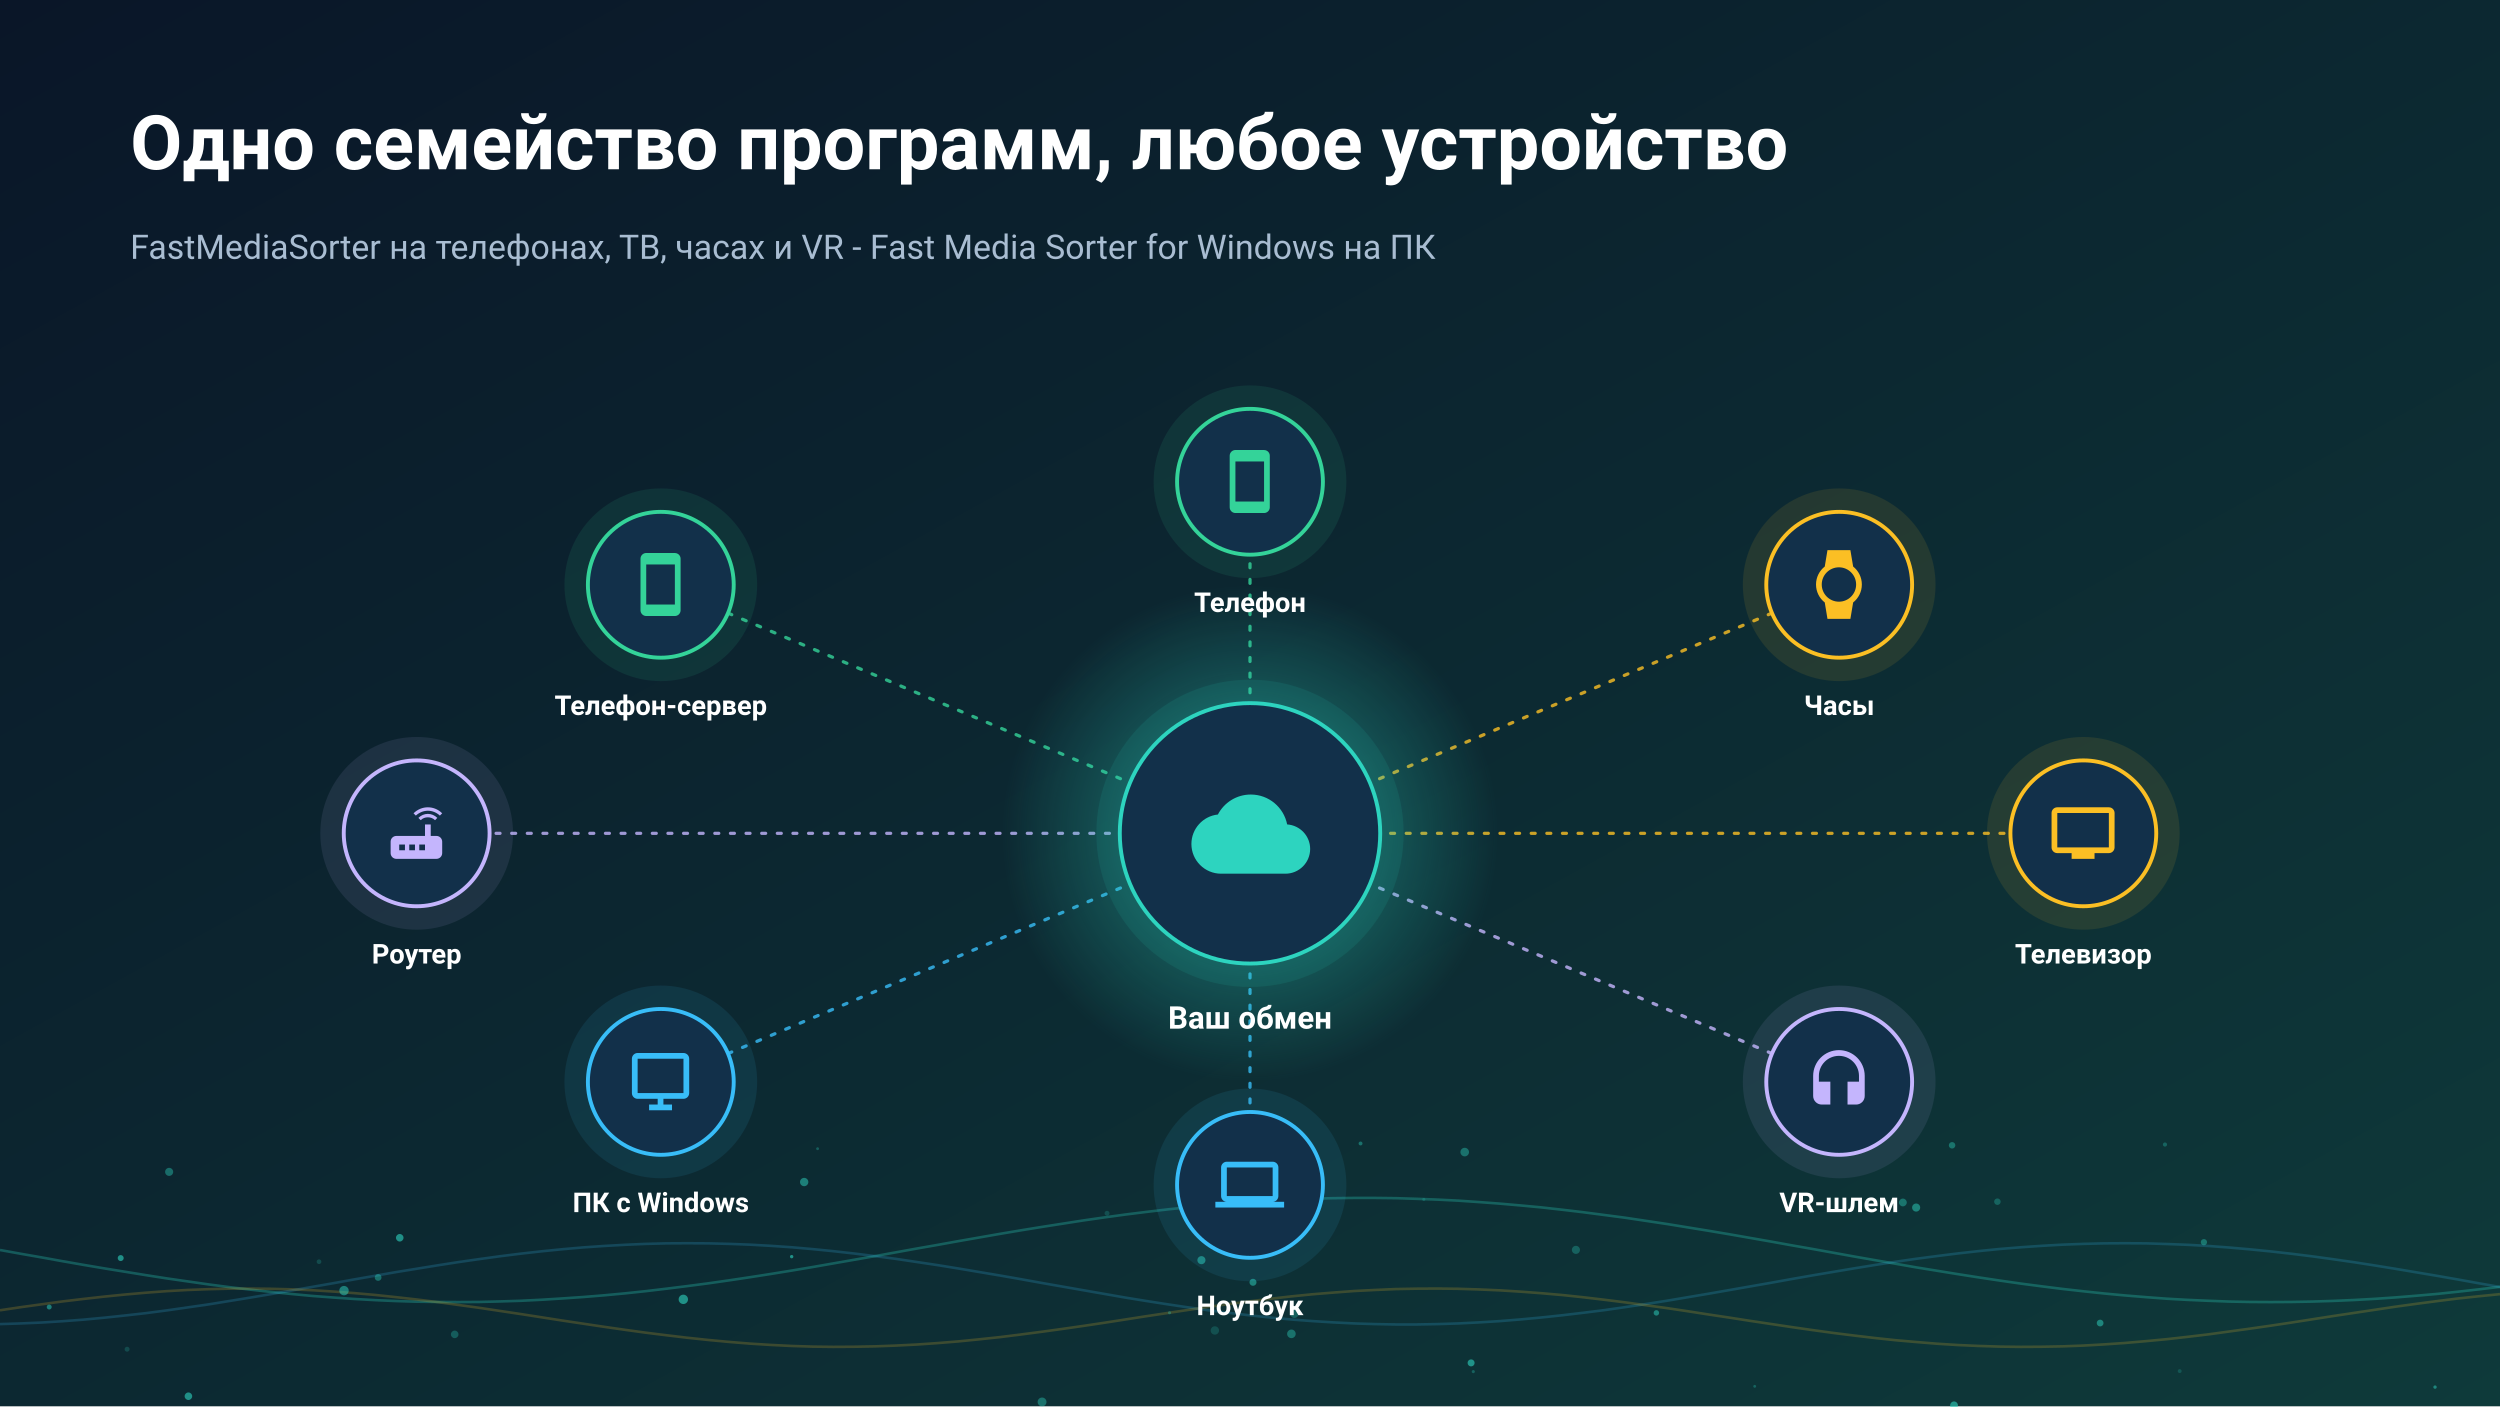
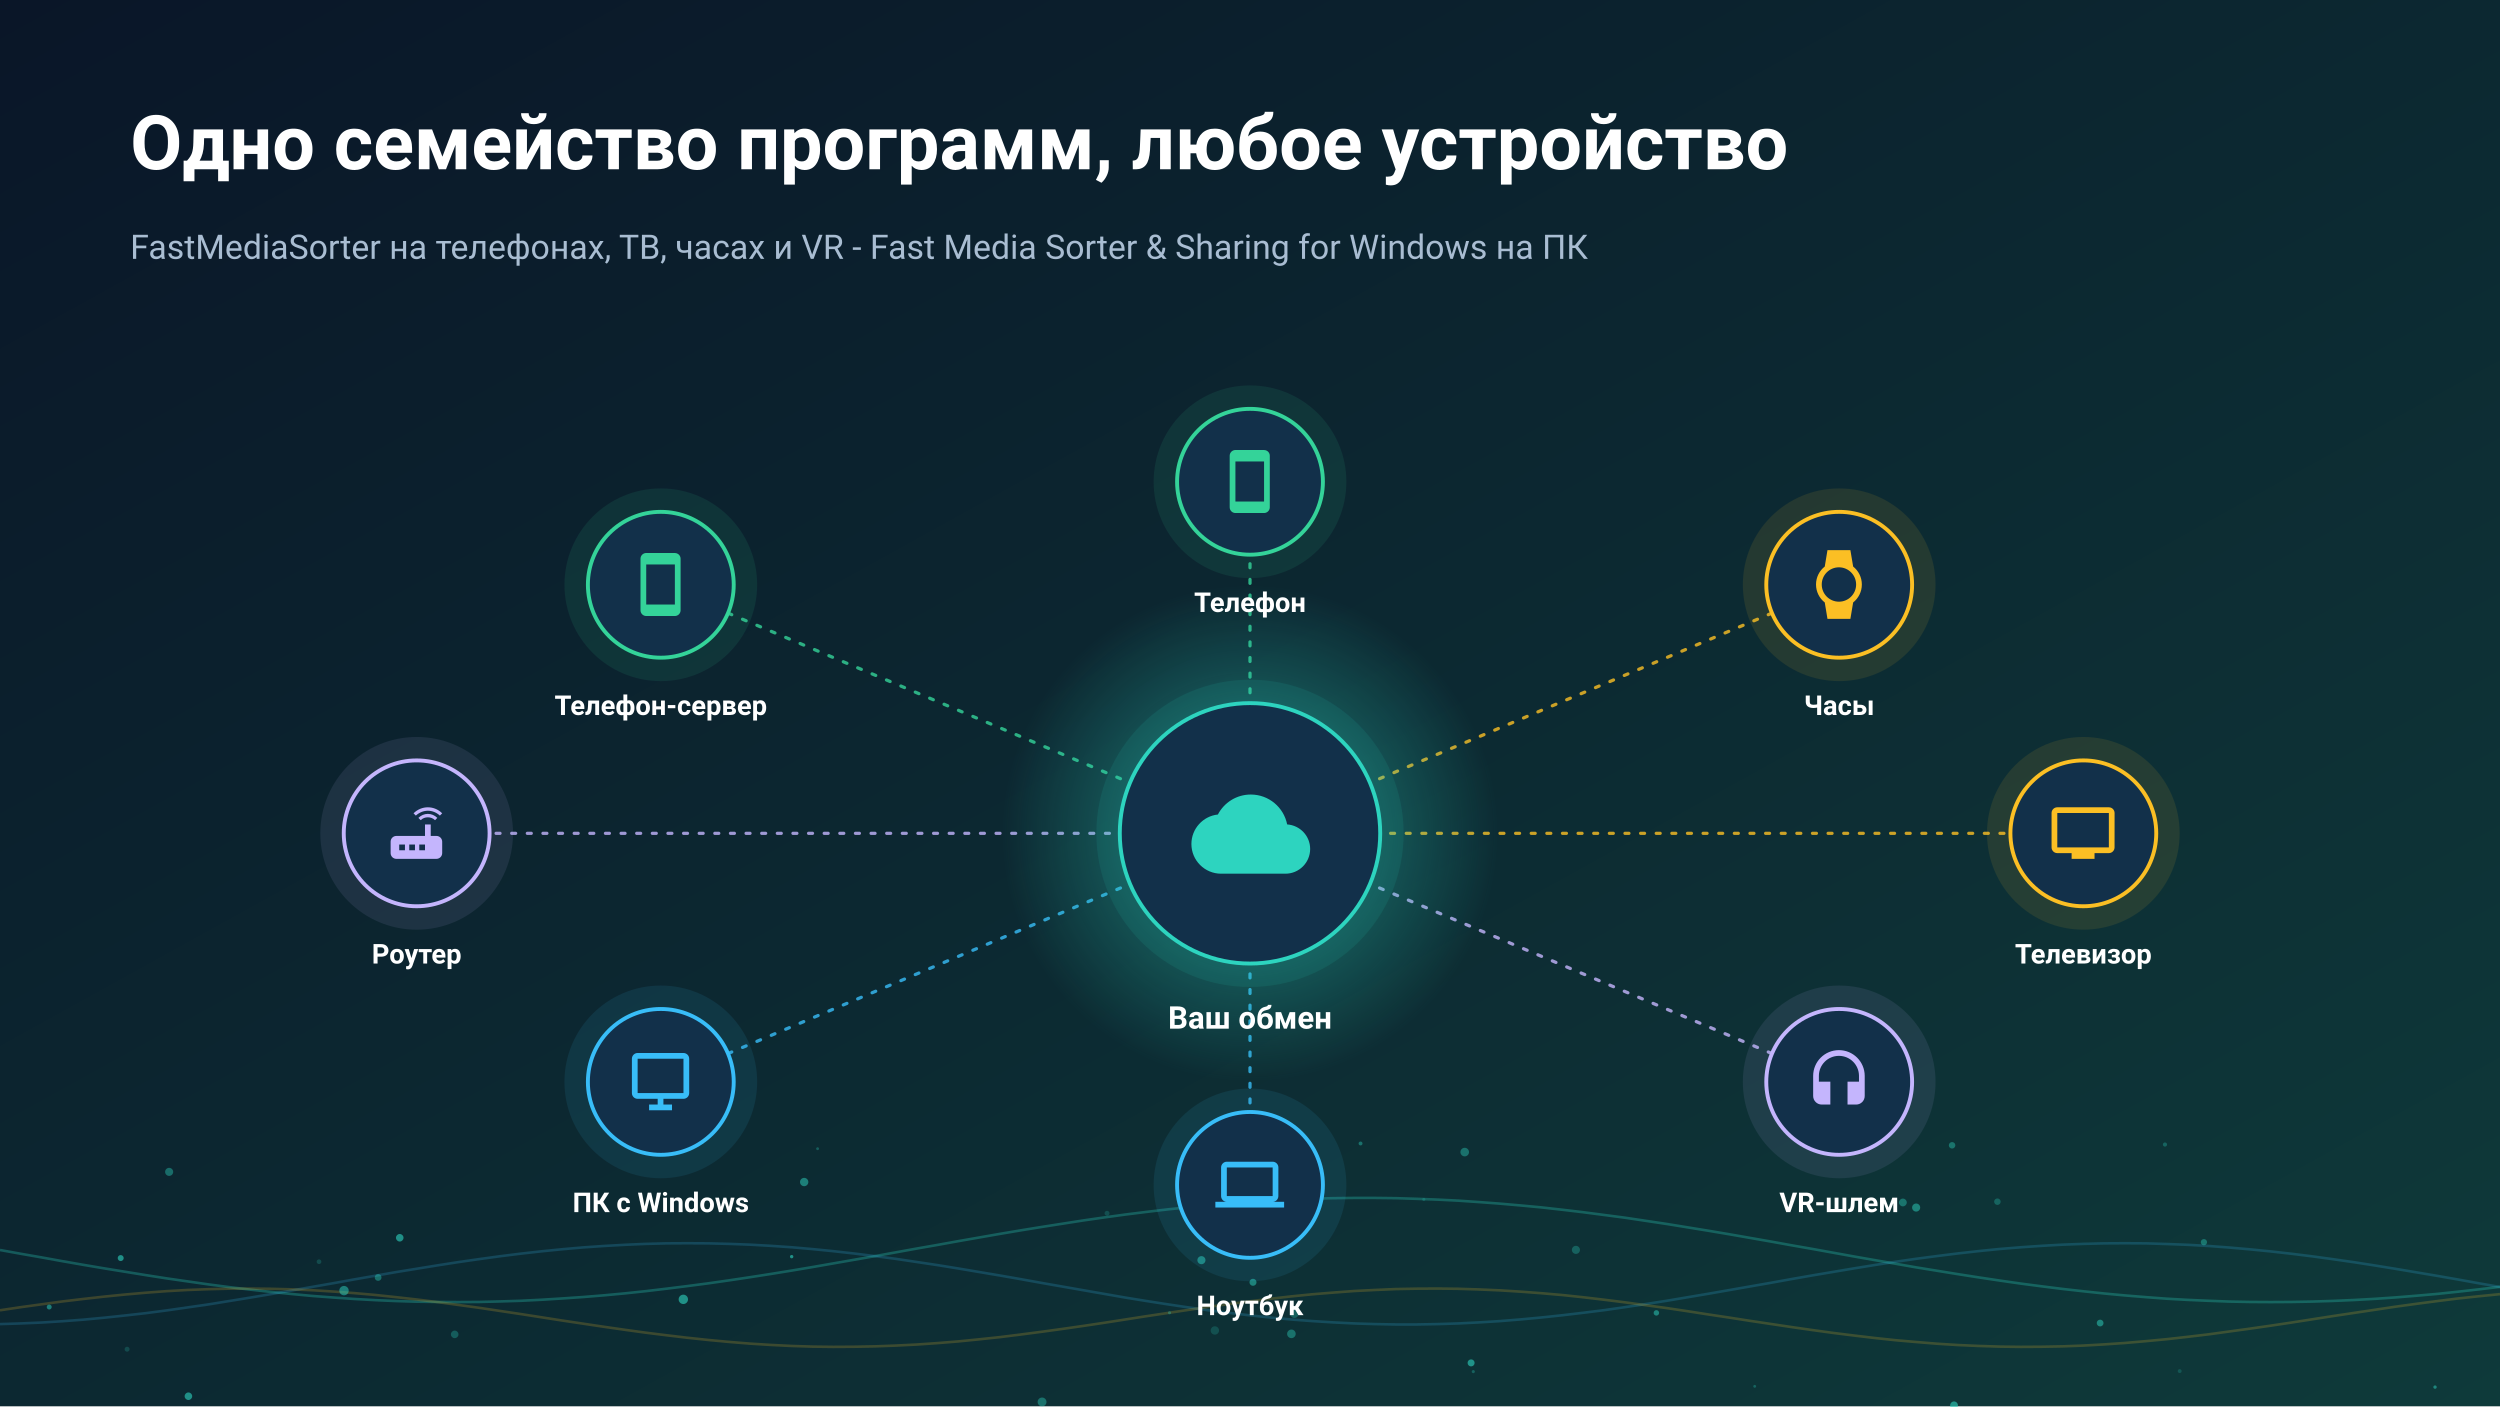
<svg xmlns="http://www.w3.org/2000/svg" viewBox="0 0 1920 1080" width="1920" height="1080" role="img" aria-labelledby="t d" lang="ru">
  <defs>
    <marker id="arr-control" viewBox="0 0 10 10" refX="8.5" refY="5" markerWidth="7" markerHeight="7" orient="auto">
      <path d="M0 0L10 5L0 10z" fill="#38bdf8" />
    </marker>
    <marker id="arr-control-s" viewBox="0 0 10 10" refX="1.5" refY="5" markerWidth="7" markerHeight="7" orient="auto">
      <path d="M10 0L0 5L10 10z" fill="#38bdf8" />
    </marker>
    <marker id="arr-tunnel" viewBox="0 0 10 10" refX="8.5" refY="5" markerWidth="7" markerHeight="7" orient="auto">
      <path d="M0 0L10 5L0 10z" fill="#34d399" />
    </marker>
    <marker id="arr-tunnel-s" viewBox="0 0 10 10" refX="1.5" refY="5" markerWidth="7" markerHeight="7" orient="auto">
      <path d="M10 0L0 5L10 10z" fill="#34d399" />
    </marker>
    <marker id="arr-media" viewBox="0 0 10 10" refX="8.5" refY="5" markerWidth="7" markerHeight="7" orient="auto">
      <path d="M0 0L10 5L0 10z" fill="#fbbf24" />
    </marker>
    <marker id="arr-media-s" viewBox="0 0 10 10" refX="1.5" refY="5" markerWidth="7" markerHeight="7" orient="auto">
      <path d="M10 0L0 5L10 10z" fill="#fbbf24" />
    </marker>
    <marker id="arr-lan" viewBox="0 0 10 10" refX="8.5" refY="5" markerWidth="7" markerHeight="7" orient="auto">
      <path d="M0 0L10 5L0 10z" fill="#c4b5fd" />
    </marker>
    <marker id="arr-lan-s" viewBox="0 0 10 10" refX="1.5" refY="5" markerWidth="7" markerHeight="7" orient="auto">
      <path d="M10 0L0 5L10 10z" fill="#c4b5fd" />
    </marker>
    <marker id="arr-danger" viewBox="0 0 10 10" refX="8.5" refY="5" markerWidth="7" markerHeight="7" orient="auto">
      <path d="M0 0L10 5L0 10z" fill="#fca5a5" />
    </marker>
    <marker id="arr-danger-s" viewBox="0 0 10 10" refX="1.5" refY="5" markerWidth="7" markerHeight="7" orient="auto">
      <path d="M10 0L0 5L10 10z" fill="#fca5a5" />
    </marker>
    <marker id="arr-server" viewBox="0 0 10 10" refX="8.5" refY="5" markerWidth="7" markerHeight="7" orient="auto">
      <path d="M0 0L10 5L0 10z" fill="#2dd4bf" />
    </marker>
    <marker id="arr-server-s" viewBox="0 0 10 10" refX="1.5" refY="5" markerWidth="7" markerHeight="7" orient="auto">
      <path d="M10 0L0 5L10 10z" fill="#2dd4bf" />
    </marker>
    <marker id="arr-muted" viewBox="0 0 10 10" refX="8.5" refY="5" markerWidth="7" markerHeight="7" orient="auto">
      <path d="M0 0L10 5L0 10z" fill="#a9bdd2" />
    </marker>
    <marker id="arr-muted-s" viewBox="0 0 10 10" refX="1.5" refY="5" markerWidth="7" markerHeight="7" orient="auto">
      <path d="M10 0L0 5L10 10z" fill="#a9bdd2" />
    </marker>
    <marker id="arr-text" viewBox="0 0 10 10" refX="8.5" refY="5" markerWidth="7" markerHeight="7" orient="auto">
      <path d="M0 0L10 5L0 10z" fill="#ffffff" />
    </marker>
    <marker id="arr-text-s" viewBox="0 0 10 10" refX="1.5" refY="5" markerWidth="7" markerHeight="7" orient="auto">
      <path d="M10 0L0 5L10 10z" fill="#ffffff" />
    </marker>
    <filter id="soft" x="-20%" y="-20%" width="140%" height="140%">
      <feDropShadow dx="0" dy="4" stdDeviation="8" flood-color="#000" flood-opacity="0.18" />
    </filter>
    <filter id="glow" x="-50%" y="-50%" width="200%" height="200%">
      <feGaussianBlur stdDeviation="14" />
    </filter>
    <linearGradient id="bgGrad" x1="0" y1="0" x2="1" y2="1">
      <stop offset="0" stop-color="#0a1628" />
      <stop offset="1" stop-color="#0e3a3a" />
    </linearGradient>
    <radialGradient id="hub" cx="0.5" cy="0.5" r="0.5">
      <stop offset="0" stop-color="#2dd4bf" stop-opacity="0.55" />
      <stop offset="1" stop-color="#2dd4bf" stop-opacity="0" />
    </radialGradient>
  </defs>
  <rect width="1920" height="1080" fill="url(#bgGrad)" />
  <g aria-hidden="true">
    <polyline points="0 960 16 962.9 32 965.7 48 968.6 64 971.4 80 974.1 96 976.7 112 979.3 128 981.8 144 984.1 160 986.4 176 988.5 192 990.4 208 992.2 224 993.8 240 995.3 256 996.5 272 997.6 288 998.5 304 999.2 320 999.7 336 999.9 352 1000 368 999.9 384 999.5 400 999 416 998.2 432 997.2 448 996.1 464 994.8 480 993.3 496 991.6 512 989.7 528 987.7 544 985.6 560 983.3 576 980.9 592 978.4 608 975.8 624 973.1 640 970.3 656 967.5 672 964.7 688 961.8 704 958.9 720 956.1 736 953.2 752 950.4 768 947.6 784 944.9 800 942.3 816 939.8 832 937.3 848 935 864 932.8 880 930.8 896 928.9 912 927.2 928 925.6 944 924.2 960 923 976 922 992 921.2 1008 920.6 1024 920.2 1040 920 1056 920 1072 920.2 1088 920.7 1104 921.3 1120 922.1 1136 923.2 1152 924.4 1168 925.8 1184 927.3 1200 929.1 1216 931 1232 933.1 1248 935.2 1264 937.6 1280 940 1296 942.6 1312 945.2 1328 947.9 1344 950.7 1360 953.5 1376 956.4 1392 959.2 1408 962.1 1424 965 1440 967.8 1456 970.6 1472 973.4 1488 976 1504 978.6 1520 981.1 1536 983.5 1552 985.8 1568 987.9 1584 989.9 1600 991.7 1616 993.4 1632 994.9 1648 996.2 1664 997.4 1680 998.3 1696 999 1712 999.6 1728 999.9 1744 1000 1760 999.9 1776 999.6 1792 999.1 1808 998.4 1824 997.5 1840 996.4 1856 995.1 1872 993.7 1888 992 1904 990.2 1920 988.3" fill="none" stroke="#2dd4bf" stroke-width="2" opacity="0.3" />
    <polyline points="0 1016.9 16 1016.4 32 1015.7 48 1014.7 64 1013.5 80 1012 96 1010.3 112 1008.5 128 1006.4 144 1004.1 160 1001.8 176 999.2 192 996.6 208 993.9 224 991.1 240 988.3 256 985.5 272 982.6 288 979.8 304 977 320 974.4 336 971.8 352 969.3 368 967 384 964.8 400 962.8 416 961 432 959.4 448 958 464 956.9 480 956 496 955.3 512 954.9 528 954.8 544 954.9 560 955.3 576 955.9 592 956.8 608 957.9 624 959.3 640 960.9 656 962.7 672 964.7 688 966.8 704 969.2 720 971.6 736 974.2 752 976.9 768 979.6 784 982.4 800 985.3 816 988.1 832 990.9 848 993.7 864 996.5 880 999.1 896 1001.6 912 1004 928 1006.3 944 1008.3 960 1010.2 976 1011.9 992 1013.4 1008 1014.6 1024 1015.6 1040 1016.4 1056 1016.9 1072 1017.2 1088 1017.2 1104 1016.9 1120 1016.4 1136 1015.6 1152 1014.6 1168 1013.3 1184 1011.8 1200 1010.1 1216 1008.2 1232 1006.2 1248 1003.9 1264 1001.5 1280 999 1296 996.3 1312 993.6 1328 990.8 1344 988 1360 985.2 1376 982.3 1392 979.5 1408 976.8 1424 974.1 1440 971.5 1456 969 1472 966.7 1488 964.6 1504 962.6 1520 960.8 1536 959.2 1552 957.9 1568 956.8 1584 955.9 1600 955.3 1616 954.9 1632 954.8 1648 954.9 1664 955.4 1680 956 1696 956.9 1712 958.1 1728 959.5 1744 961.1 1760 962.9 1776 964.9 1792 967.1 1808 969.4 1824 971.9 1840 974.5 1856 977.2 1872 979.9 1888 982.7 1904 985.6 1920 988.4" fill="none" stroke="#38bdf8" stroke-width="2" opacity="0.2" />
    <polyline points="0 1006.3 16 1003.9 32 1001.7 48 999.5 64 997.6 80 995.8 96 994.2 112 992.8 128 991.6 144 990.7 160 990.1 176 989.7 192 989.6 208 989.8 224 990.2 240 990.9 256 991.9 272 993.1 288 994.5 304 996.2 320 998 336 1000 352 1002.2 368 1004.4 384 1006.8 400 1009.2 416 1011.7 432 1014.2 448 1016.6 464 1019 480 1021.3 496 1023.5 512 1025.5 528 1027.4 544 1029.1 560 1030.6 576 1031.9 592 1032.9 608 1033.7 624 1034.2 640 1034.4 656 1034.3 672 1034 688 1033.4 704 1032.6 720 1031.5 736 1030.2 752 1028.6 768 1026.9 784 1024.9 800 1022.8 816 1020.6 832 1018.3 848 1015.9 864 1013.4 880 1010.9 896 1008.5 912 1006.1 928 1003.7 944 1001.5 960 999.4 976 997.4 992 995.6 1008 994 1024 992.7 1040 991.5 1056 990.7 1072 990 1088 989.7 1104 989.6 1120 989.8 1136 990.3 1152 991 1168 992 1184 993.2 1200 994.6 1216 996.3 1232 998.2 1248 1000.2 1264 1002.4 1280 1004.6 1296 1007 1312 1009.5 1328 1011.9 1344 1014.4 1360 1016.8 1376 1019.2 1392 1021.5 1408 1023.7 1424 1025.7 1440 1027.6 1456 1029.3 1472 1030.7 1488 1032 1504 1033 1520 1033.7 1536 1034.2 1552 1034.4 1568 1034.3 1584 1034 1600 1033.4 1616 1032.5 1632 1031.4 1648 1030 1664 1028.5 1680 1026.7 1696 1024.8 1712 1022.6 1728 1020.4 1744 1018.1 1760 1015.7 1776 1013.2 1792 1010.7 1808 1008.3 1824 1005.9 1840 1003.5 1856 1001.3 1872 999.2 1888 997.2 1904 995.5 1920 993.9" fill="none" stroke="#fbbf24" stroke-width="2" opacity="0.2" />
    <circle cx="994.1" cy="1009" r="3.2" fill="#2dd4bf" stroke="none" stroke-width="2" opacity="0.3" />
    <circle cx="144.7" cy="1072.3" r="2.9" fill="#2dd4bf" stroke="none" stroke-width="2" opacity="0.6" />
    <circle cx="1124.9" cy="884.8" r="3.3" fill="#2dd4bf" stroke="none" stroke-width="2" opacity="0.4" />
    <circle cx="1093.5" cy="921.2" r="1.2" fill="#2dd4bf" stroke="none" stroke-width="2" opacity="0.2" />
    <circle cx="627.9" cy="882.2" r="1.1" fill="#2dd4bf" stroke="none" stroke-width="2" opacity="0.3" />
    <circle cx="1044.9" cy="878.2" r="1.5" fill="#2dd4bf" stroke="none" stroke-width="2" opacity="0.4" />
    <circle cx="1870.1" cy="1065.3" r="1.3" fill="#2dd4bf" stroke="none" stroke-width="2" opacity="0.5" />
    <circle cx="264.2" cy="991.2" r="3.6" fill="#2dd4bf" stroke="none" stroke-width="2" opacity="0.5" />
    <circle cx="1007.6" cy="939.2" r="1.5" fill="#2dd4bf" stroke="none" stroke-width="2" opacity="0.3" />
    <circle cx="1534" cy="922.9" r="2.5" fill="#2dd4bf" stroke="none" stroke-width="2" opacity="0.3" />
    <circle cx="931.5" cy="942.1" r="2.4" fill="#2dd4bf" stroke="none" stroke-width="2" opacity="0.5" />
    <circle cx="1461.4" cy="923.5" r="3" fill="#2dd4bf" stroke="none" stroke-width="2" opacity="0.4" />
    <circle cx="800.3" cy="1076.7" r="3.4" fill="#2dd4bf" stroke="none" stroke-width="2" opacity="0.4" />
    <circle cx="129.9" cy="900" r="3.1" fill="#2dd4bf" stroke="none" stroke-width="2" opacity="0.4" />
    <circle cx="850.2" cy="931.8" r="1.9" fill="#2dd4bf" stroke="none" stroke-width="2" opacity="0.2" />
    <circle cx="1552.5" cy="1087.4" r="3.1" fill="#2dd4bf" stroke="none" stroke-width="2" opacity="0.2" />
    <circle cx="155.6" cy="1088.2" r="1.2" fill="#2dd4bf" stroke="none" stroke-width="2" opacity="0.3" />
    <circle cx="97.6" cy="1036.2" r="1.9" fill="#2dd4bf" stroke="none" stroke-width="2" opacity="0.2" />
    <circle cx="933" cy="1021.8" r="3.2" fill="#2dd4bf" stroke="none" stroke-width="2" opacity="0.2" />
    <circle cx="922.7" cy="967.8" r="3.1" fill="#2dd4bf" stroke="none" stroke-width="2" opacity="0.5" />
    <circle cx="245" cy="969" r="1.8" fill="#2dd4bf" stroke="none" stroke-width="2" opacity="0.2" />
    <circle cx="1210.3" cy="959.9" r="3.1" fill="#2dd4bf" stroke="none" stroke-width="2" opacity="0.3" />
    <circle cx="991.8" cy="1024.4" r="3.3" fill="#2dd4bf" stroke="none" stroke-width="2" opacity="0.4" />
    <circle cx="1692.6" cy="954" r="2.4" fill="#2dd4bf" stroke="none" stroke-width="2" opacity="0.4" />
    <circle cx="962.3" cy="984.8" r="2.7" fill="#2dd4bf" stroke="none" stroke-width="2" opacity="0.5" />
    <circle cx="290.4" cy="981.1" r="2.6" fill="#2dd4bf" stroke="none" stroke-width="2" opacity="0.4" />
    <circle cx="1131.5" cy="1053.4" r="1.2" fill="#2dd4bf" stroke="none" stroke-width="2" opacity="0.3" />
    <circle cx="524.8" cy="997.9" r="3.6" fill="#2dd4bf" stroke="none" stroke-width="2" opacity="0.6" />
    <circle cx="898.2" cy="1008.2" r="1.2" fill="#2dd4bf" stroke="none" stroke-width="2" opacity="0.3" />
    <circle cx="1272.1" cy="1008.3" r="2.1" fill="#2dd4bf" stroke="none" stroke-width="2" opacity="0.5" />
    <circle cx="349.2" cy="1024.8" r="2.9" fill="#2dd4bf" stroke="none" stroke-width="2" opacity="0.3" />
    <circle cx="1674" cy="1053" r="1.5" fill="#2dd4bf" stroke="none" stroke-width="2" opacity="0.2" />
    <circle cx="307" cy="950.6" r="2.9" fill="#2dd4bf" stroke="none" stroke-width="2" opacity="0.6" />
    <circle cx="1499.2" cy="879.6" r="2.5" fill="#2dd4bf" stroke="none" stroke-width="2" opacity="0.4" />
    <circle cx="1612.9" cy="1016.1" r="2.6" fill="#2dd4bf" stroke="none" stroke-width="2" opacity="0.5" />
    <circle cx="608" cy="965.1" r="1.3" fill="#2dd4bf" stroke="none" stroke-width="2" opacity="0.6" />
    <circle cx="1347.6" cy="1064.7" r="1.1" fill="#2dd4bf" stroke="none" stroke-width="2" opacity="0.3" />
    <circle cx="617.6" cy="907.8" r="3.2" fill="#2dd4bf" stroke="none" stroke-width="2" opacity="0.5" />
    <circle cx="224.8" cy="1088" r="2.5" fill="#2dd4bf" stroke="none" stroke-width="2" opacity="0.4" />
    <circle cx="1471.6" cy="927.4" r="3.1" fill="#2dd4bf" stroke="none" stroke-width="2" opacity="0.5" />
    <circle cx="1207.5" cy="1087.3" r="1.6" fill="#2dd4bf" stroke="none" stroke-width="2" opacity="0.6" />
    <circle cx="1662.7" cy="879" r="1.6" fill="#2dd4bf" stroke="none" stroke-width="2" opacity="0.3" />
    <circle cx="92.7" cy="966.2" r="2.3" fill="#2dd4bf" stroke="none" stroke-width="2" opacity="0.6" />
    <circle cx="37.8" cy="1003.8" r="1.9" fill="#2dd4bf" stroke="none" stroke-width="2" opacity="0.5" />
    <circle cx="1129.8" cy="1046.7" r="2.7" fill="#2dd4bf" stroke="none" stroke-width="2" opacity="0.6" />
    <circle cx="1500.7" cy="1079.3" r="3" fill="#2dd4bf" stroke="none" stroke-width="2" opacity="0.6" />
  </g>
  <text x="100" y="130" font-family="'Segoe UI', Roboto, 'Noto Sans', 'Helvetica Neue', Arial, sans-serif" font-size="58" font-weight="700" fill="#ffffff" text-anchor="start">
    <tspan x="100" dy="0">Одно семейство программ, любое устройство</tspan>
  </text>
  <text x="100" y="198.8" font-family="'Segoe UI', Roboto, 'Noto Sans', 'Helvetica Neue', Arial, sans-serif" font-size="26" font-weight="400" fill="#a9bdd2" text-anchor="start">
-     <tspan x="100" dy="0">FastMediaSorter на телефонах, ТВ, часах и VR - Fast Media Sorter for Windows на ПК</tspan>
+     <tspan x="100" dy="0">FastMediaSorter на телефонах, ТВ, часах и VR - Fast Media Sorter &amp; Sharing for Windows на ПК</tspan>
  </text>
  <path d="M960 640 L960 370" fill="none" stroke="#34d399" stroke-width="2.5" stroke-linecap="round" stroke-linejoin="round" stroke-dasharray="3 9" opacity="0.8" />
  <path d="M960 640 L1412.5 449.1" fill="none" stroke="#fbbf24" stroke-width="2.5" stroke-linecap="round" stroke-linejoin="round" stroke-dasharray="3 9" opacity="0.8" />
  <path d="M960 640 L1600 640" fill="none" stroke="#fbbf24" stroke-width="2.5" stroke-linecap="round" stroke-linejoin="round" stroke-dasharray="3 9" opacity="0.8" />
  <path d="M960 640 L1412.5 830.9" fill="none" stroke="#c4b5fd" stroke-width="2.5" stroke-linecap="round" stroke-linejoin="round" stroke-dasharray="3 9" opacity="0.8" />
  <path d="M960 640 L960 910" fill="none" stroke="#38bdf8" stroke-width="2.5" stroke-linecap="round" stroke-linejoin="round" stroke-dasharray="3 9" opacity="0.8" />
  <path d="M960 640 L507.5 830.9" fill="none" stroke="#38bdf8" stroke-width="2.5" stroke-linecap="round" stroke-linejoin="round" stroke-dasharray="3 9" opacity="0.8" />
  <path d="M960 640 L320 640" fill="none" stroke="#c4b5fd" stroke-width="2.5" stroke-linecap="round" stroke-linejoin="round" stroke-dasharray="3 9" opacity="0.8" />
  <path d="M960 640 L507.5 449.1" fill="none" stroke="#34d399" stroke-width="2.5" stroke-linecap="round" stroke-linejoin="round" stroke-dasharray="3 9" opacity="0.8" />
  <circle cx="960" cy="640" r="190" fill="url(#hub)" stroke="none" stroke-width="2" />
  <g>
    <circle cx="960" cy="640" r="118" fill="#2dd4bf" stroke="none" stroke-width="2" opacity="0.1" />
    <circle cx="960" cy="640" r="100" fill="#12304a" stroke="#2dd4bf" stroke-width="3" />
    <g transform="translate(915 595) scale(3.8)">
      <path d="M19.35 10.04C18.67 6.59 15.64 4 12 4 9.11 4 6.6 5.64 5.35 8.04 2.34 8.36 0 10.91 0 14c0 3.31 2.69 6 6 6h13c2.76 0 5-2.24 5-5 0-2.64-2.05-4.78-4.65-4.96z" fill="#2dd4bf" />
    </g>
  </g>
  <text x="960" y="790" font-family="'Segoe UI', Roboto, 'Noto Sans', 'Helvetica Neue', Arial, sans-serif" font-size="24" font-weight="700" fill="#ffffff" text-anchor="middle">
    <tspan x="960" dy="0">Ваш обмен</tspan>
  </text>
  <g>
    <circle cx="960" cy="370" r="74" fill="#34d399" stroke="none" stroke-width="2" opacity="0.1" />
    <circle cx="960" cy="370" r="56" fill="#12304a" stroke="#34d399" stroke-width="3" />
    <g transform="translate(933.4 343.4) scale(2.2)">
      <path d="M17 1.01L7 1c-1.1 0-2 .9-2 2v18c0 1.1.9 2 2 2h10c1.1 0 2-.9 2-2V3c0-1.1-.9-1.99-2-1.99zM17 19H7V5h10v14z" fill="#34d399" />
    </g>
  </g>
  <text x="960" y="470" font-family="'Segoe UI', Roboto, 'Noto Sans', 'Helvetica Neue', Arial, sans-serif" font-size="21" font-weight="600" fill="#ffffff" text-anchor="middle">
    <tspan x="960" dy="0">Телефон</tspan>
  </text>
  <g>
    <circle cx="1412.5" cy="449.1" r="74" fill="#fbbf24" stroke="none" stroke-width="2" opacity="0.1" />
    <circle cx="1412.5" cy="449.1" r="56" fill="#12304a" stroke="#fbbf24" stroke-width="3" />
    <g transform="translate(1385.9 422.5) scale(2.2)">
      <path d="M20 12c0-2.54-1.19-4.81-3.04-6.27L16 0H8l-.95 5.73C5.19 7.19 4 9.45 4 12s1.19 4.81 3.05 6.27L8 24h8l.96-5.73C18.81 16.81 20 14.54 20 12zM6 12c0-3.31 2.69-6 6-6s6 2.69 6 6-2.69 6-6 6-6-2.69-6-6z" fill="#fbbf24" />
    </g>
  </g>
  <text x="1412.5" y="549.1" font-family="'Segoe UI', Roboto, 'Noto Sans', 'Helvetica Neue', Arial, sans-serif" font-size="21" font-weight="600" fill="#ffffff" text-anchor="middle">
    <tspan x="1412.5" dy="0">Часы</tspan>
  </text>
  <g>
    <circle cx="1600" cy="640" r="74" fill="#fbbf24" stroke="none" stroke-width="2" opacity="0.1" />
    <circle cx="1600" cy="640" r="56" fill="#12304a" stroke="#fbbf24" stroke-width="3" />
    <g transform="translate(1573.4 613.4) scale(2.2)">
      <path d="M21 3H3c-1.1 0-2 .9-2 2v12c0 1.1.9 2 2 2h5v2h8v-2h5c1.1 0 1.99-.9 1.99-2L23 5c0-1.1-.9-2-2-2zm0 14H3V5h18v12z" fill="#fbbf24" />
    </g>
  </g>
  <text x="1600" y="740" font-family="'Segoe UI', Roboto, 'Noto Sans', 'Helvetica Neue', Arial, sans-serif" font-size="21" font-weight="600" fill="#ffffff" text-anchor="middle">
    <tspan x="1600" dy="0">Телевизор</tspan>
  </text>
  <g>
    <circle cx="1412.5" cy="830.9" r="74" fill="#c4b5fd" stroke="none" stroke-width="2" opacity="0.1" />
    <circle cx="1412.5" cy="830.9" r="56" fill="#12304a" stroke="#c4b5fd" stroke-width="3" />
    <g transform="translate(1385.9 804.3) scale(2.2)">
      <path d="M12 1c-4.97 0-9 4.03-9 9v7c0 1.66 1.34 3 3 3h3v-8H5v-2c0-3.87 3.13-7 7-7s7 3.13 7 7v2h-4v8h3c1.66 0 3-1.34 3-3v-7c0-4.97-4.03-9-9-9z" fill="#c4b5fd" />
    </g>
  </g>
  <text x="1412.5" y="930.9" font-family="'Segoe UI', Roboto, 'Noto Sans', 'Helvetica Neue', Arial, sans-serif" font-size="21" font-weight="600" fill="#ffffff" text-anchor="middle">
    <tspan x="1412.5" dy="0">VR-шлем</tspan>
  </text>
  <g>
    <circle cx="960" cy="910" r="74" fill="#38bdf8" stroke="none" stroke-width="2" opacity="0.1" />
    <circle cx="960" cy="910" r="56" fill="#12304a" stroke="#38bdf8" stroke-width="3" />
    <g transform="translate(933.4 883.4) scale(2.2)">
      <path d="M20 18c1.1 0 1.99-.9 1.99-2L22 6c0-1.1-.9-2-2-2H4c-1.1 0-2 .9-2 2v10c0 1.1.9 2 2 2H0v2h24v-2h-4zM4 6h16v10H4V6z" fill="#38bdf8" />
    </g>
  </g>
  <text x="960" y="1010" font-family="'Segoe UI', Roboto, 'Noto Sans', 'Helvetica Neue', Arial, sans-serif" font-size="21" font-weight="600" fill="#ffffff" text-anchor="middle">
    <tspan x="960" dy="0">Ноутбук</tspan>
  </text>
  <g>
    <circle cx="507.5" cy="830.9" r="74" fill="#38bdf8" stroke="none" stroke-width="2" opacity="0.1" />
    <circle cx="507.5" cy="830.9" r="56" fill="#12304a" stroke="#38bdf8" stroke-width="3" />
    <g transform="translate(480.9 804.3) scale(2.2)">
      <path d="M20 2H4c-1.1 0-2 .9-2 2v12c0 1.1.9 2 2 2h7v2H8v2h8v-2h-3v-2h7c1.1 0 2-.9 2-2V4c0-1.1-.9-2-2-2zm0 14H4V4h16v12z" fill="#38bdf8" />
    </g>
  </g>
  <text x="507.5" y="930.9" font-family="'Segoe UI', Roboto, 'Noto Sans', 'Helvetica Neue', Arial, sans-serif" font-size="21" font-weight="600" fill="#ffffff" text-anchor="middle">
    <tspan x="507.5" dy="0">ПК с Windows</tspan>
  </text>
  <g>
    <circle cx="320" cy="640" r="74" fill="#c4b5fd" stroke="none" stroke-width="2" opacity="0.1" />
    <circle cx="320" cy="640" r="56" fill="#12304a" stroke="#c4b5fd" stroke-width="3" />
    <g transform="translate(293.4 613.4) scale(2.2)">
      <path d="M20.2 5.9l.8-.8C19.6 3.7 17.8 3 16 3s-3.6.7-5 2.1l.8.8C13 4.8 14.5 4.2 16 4.2s3 .6 4.2 1.7zm-.9.8c-.9-.9-2.1-1.4-3.3-1.4s-2.4.5-3.3 1.4l.8.8c.7-.7 1.6-1 2.5-1 .9 0 1.8.3 2.5 1l.8-.8zM19 13h-2V9h-2v4H5c-1.1 0-2 .9-2 2v4c0 1.1.9 2 2 2h14c1.1 0 2-.9 2-2v-4c0-1.1-.9-2-2-2zM8 18H6v-2h2v2zm3.5 0h-2v-2h2v2zm3.5 0h-2v-2h2v2z" fill="#c4b5fd" />
    </g>
  </g>
  <text x="320" y="740" font-family="'Segoe UI', Roboto, 'Noto Sans', 'Helvetica Neue', Arial, sans-serif" font-size="21" font-weight="600" fill="#ffffff" text-anchor="middle">
    <tspan x="320" dy="0">Роутер</tspan>
  </text>
  <g>
    <circle cx="507.5" cy="449.1" r="74" fill="#34d399" stroke="none" stroke-width="2" opacity="0.1" />
    <circle cx="507.5" cy="449.1" r="56" fill="#12304a" stroke="#34d399" stroke-width="3" />
    <g transform="translate(480.9 422.5) scale(2.2)">
      <path d="M17 1.01L7 1c-1.1 0-2 .9-2 2v18c0 1.1.9 2 2 2h10c1.1 0 2-.9 2-2V3c0-1.1-.9-1.99-2-1.99zM17 19H7V5h10v14z" fill="#34d399" />
    </g>
  </g>
  <text x="507.5" y="549.1" font-family="'Segoe UI', Roboto, 'Noto Sans', 'Helvetica Neue', Arial, sans-serif" font-size="21" font-weight="600" fill="#ffffff" text-anchor="middle">
    <tspan x="507.5" dy="0">Телефон-сервер</tspan>
  </text>
</svg>
